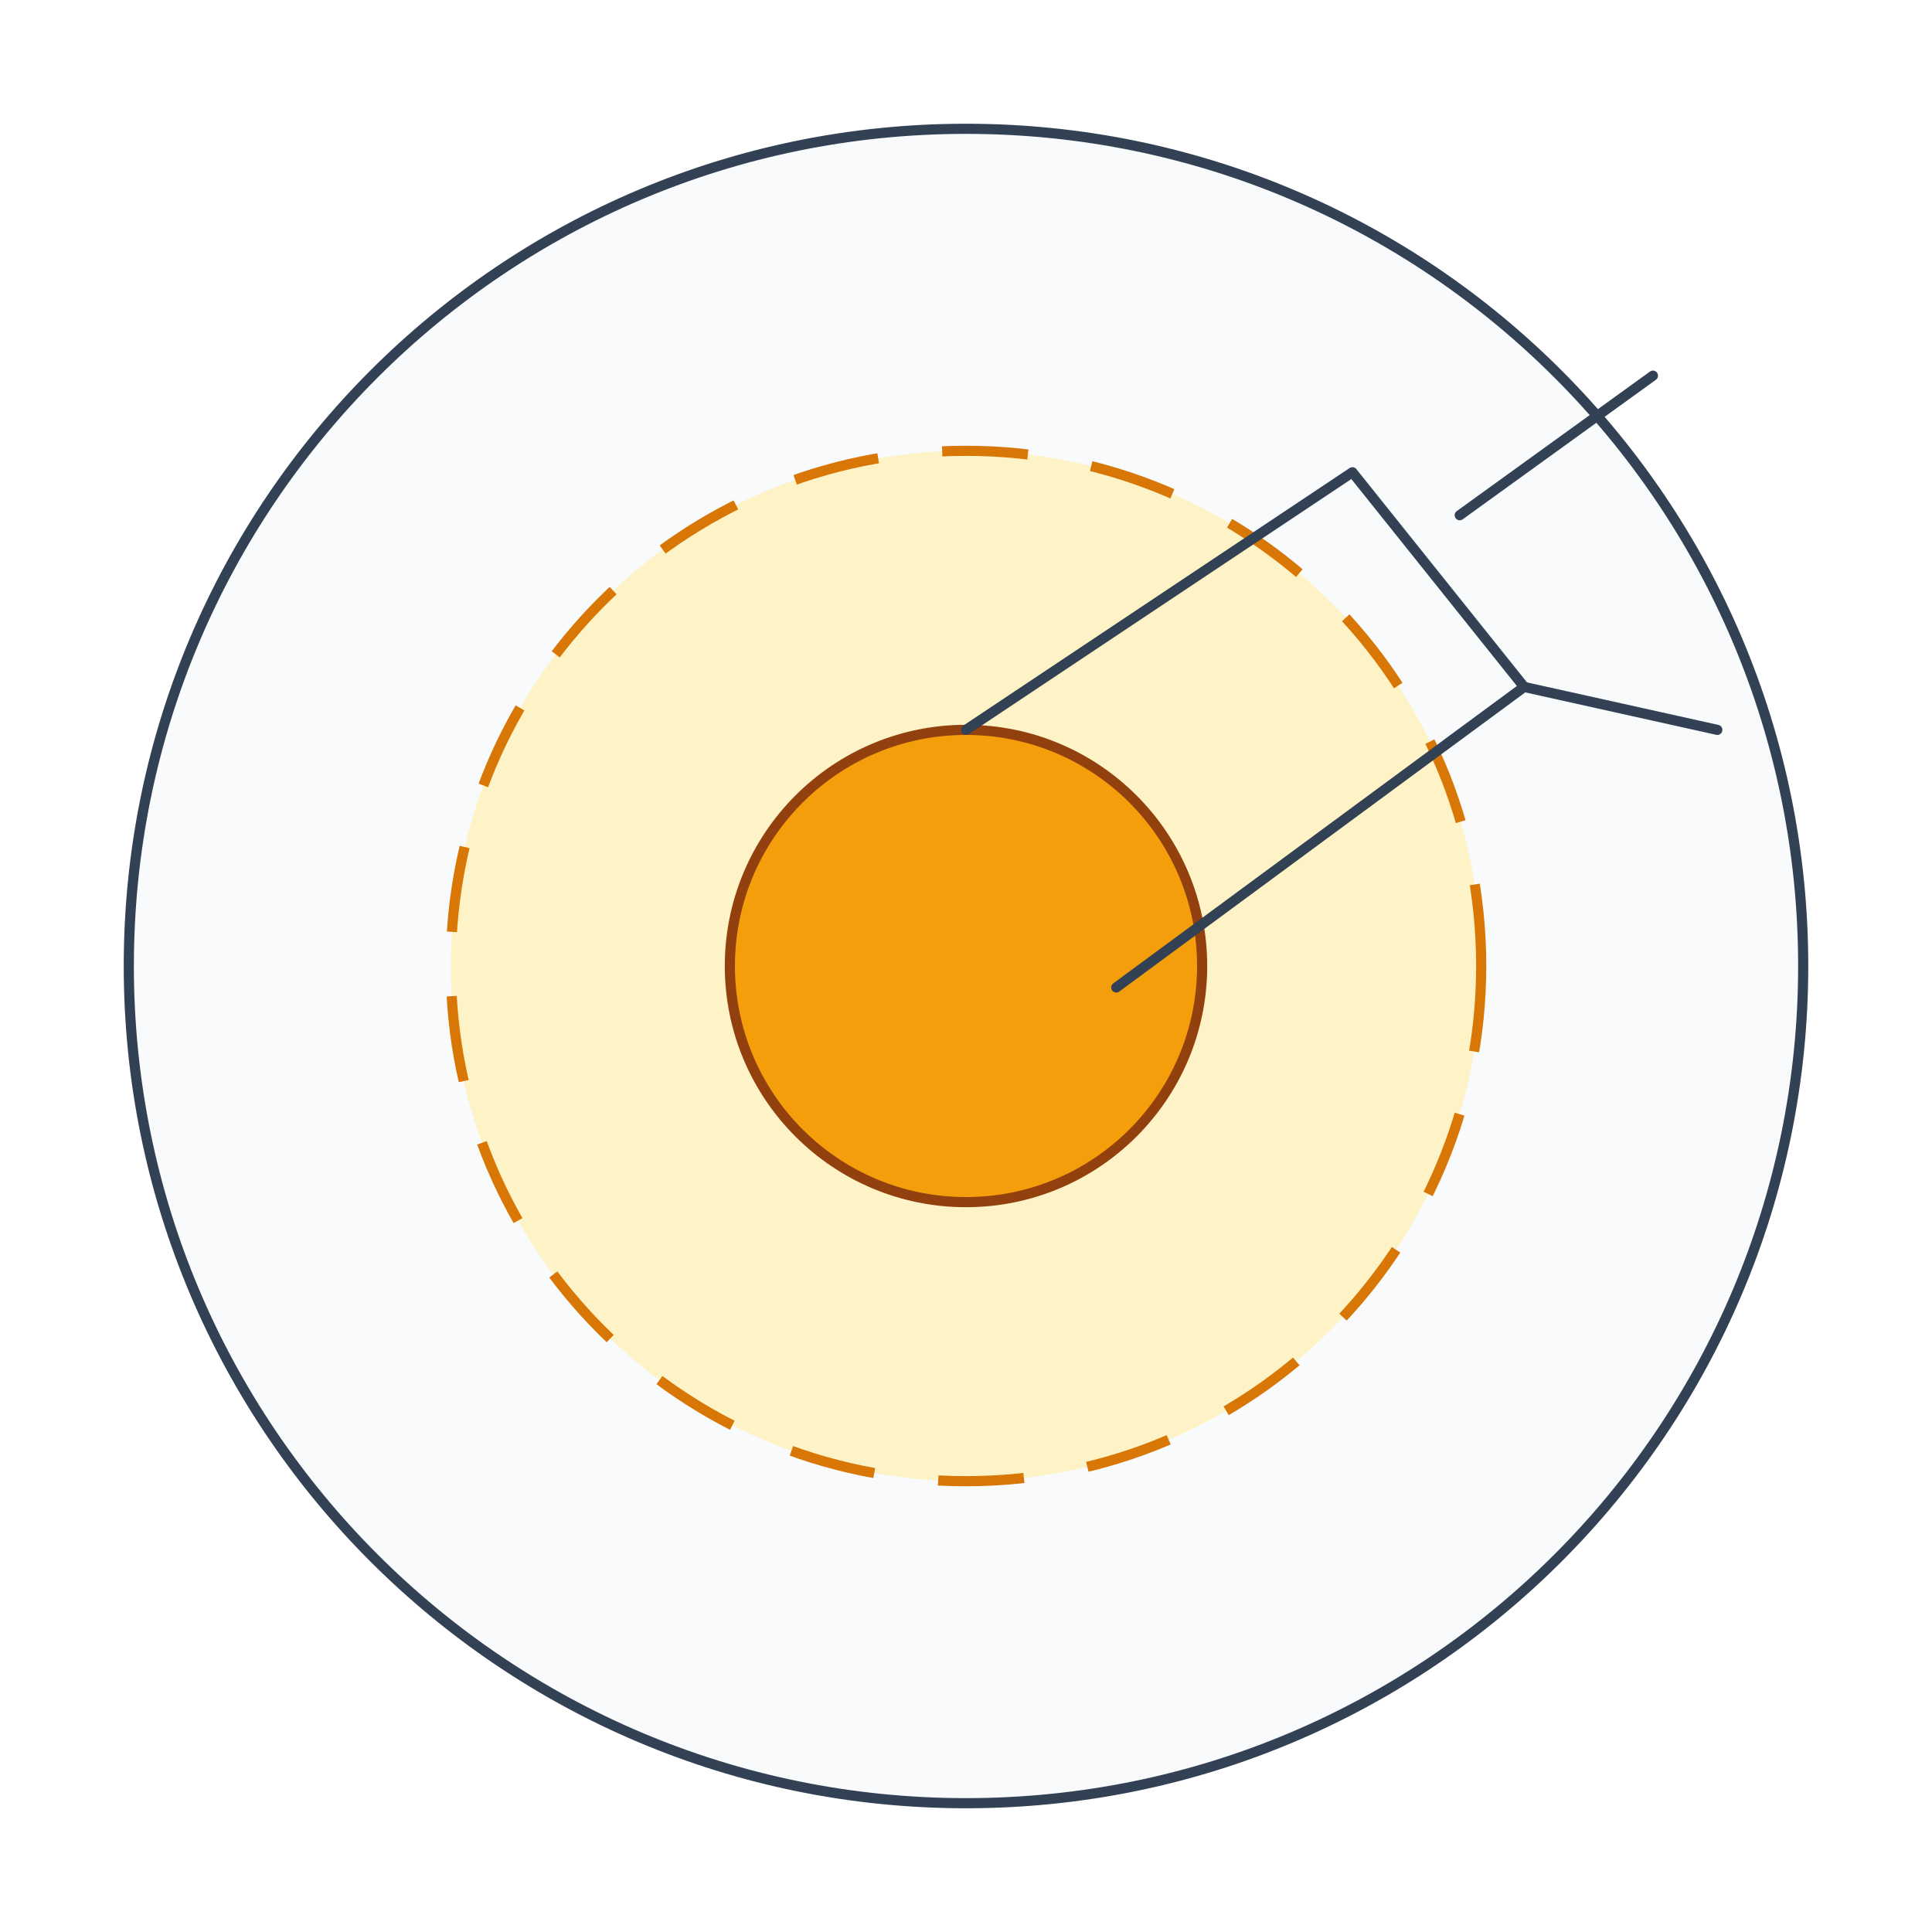
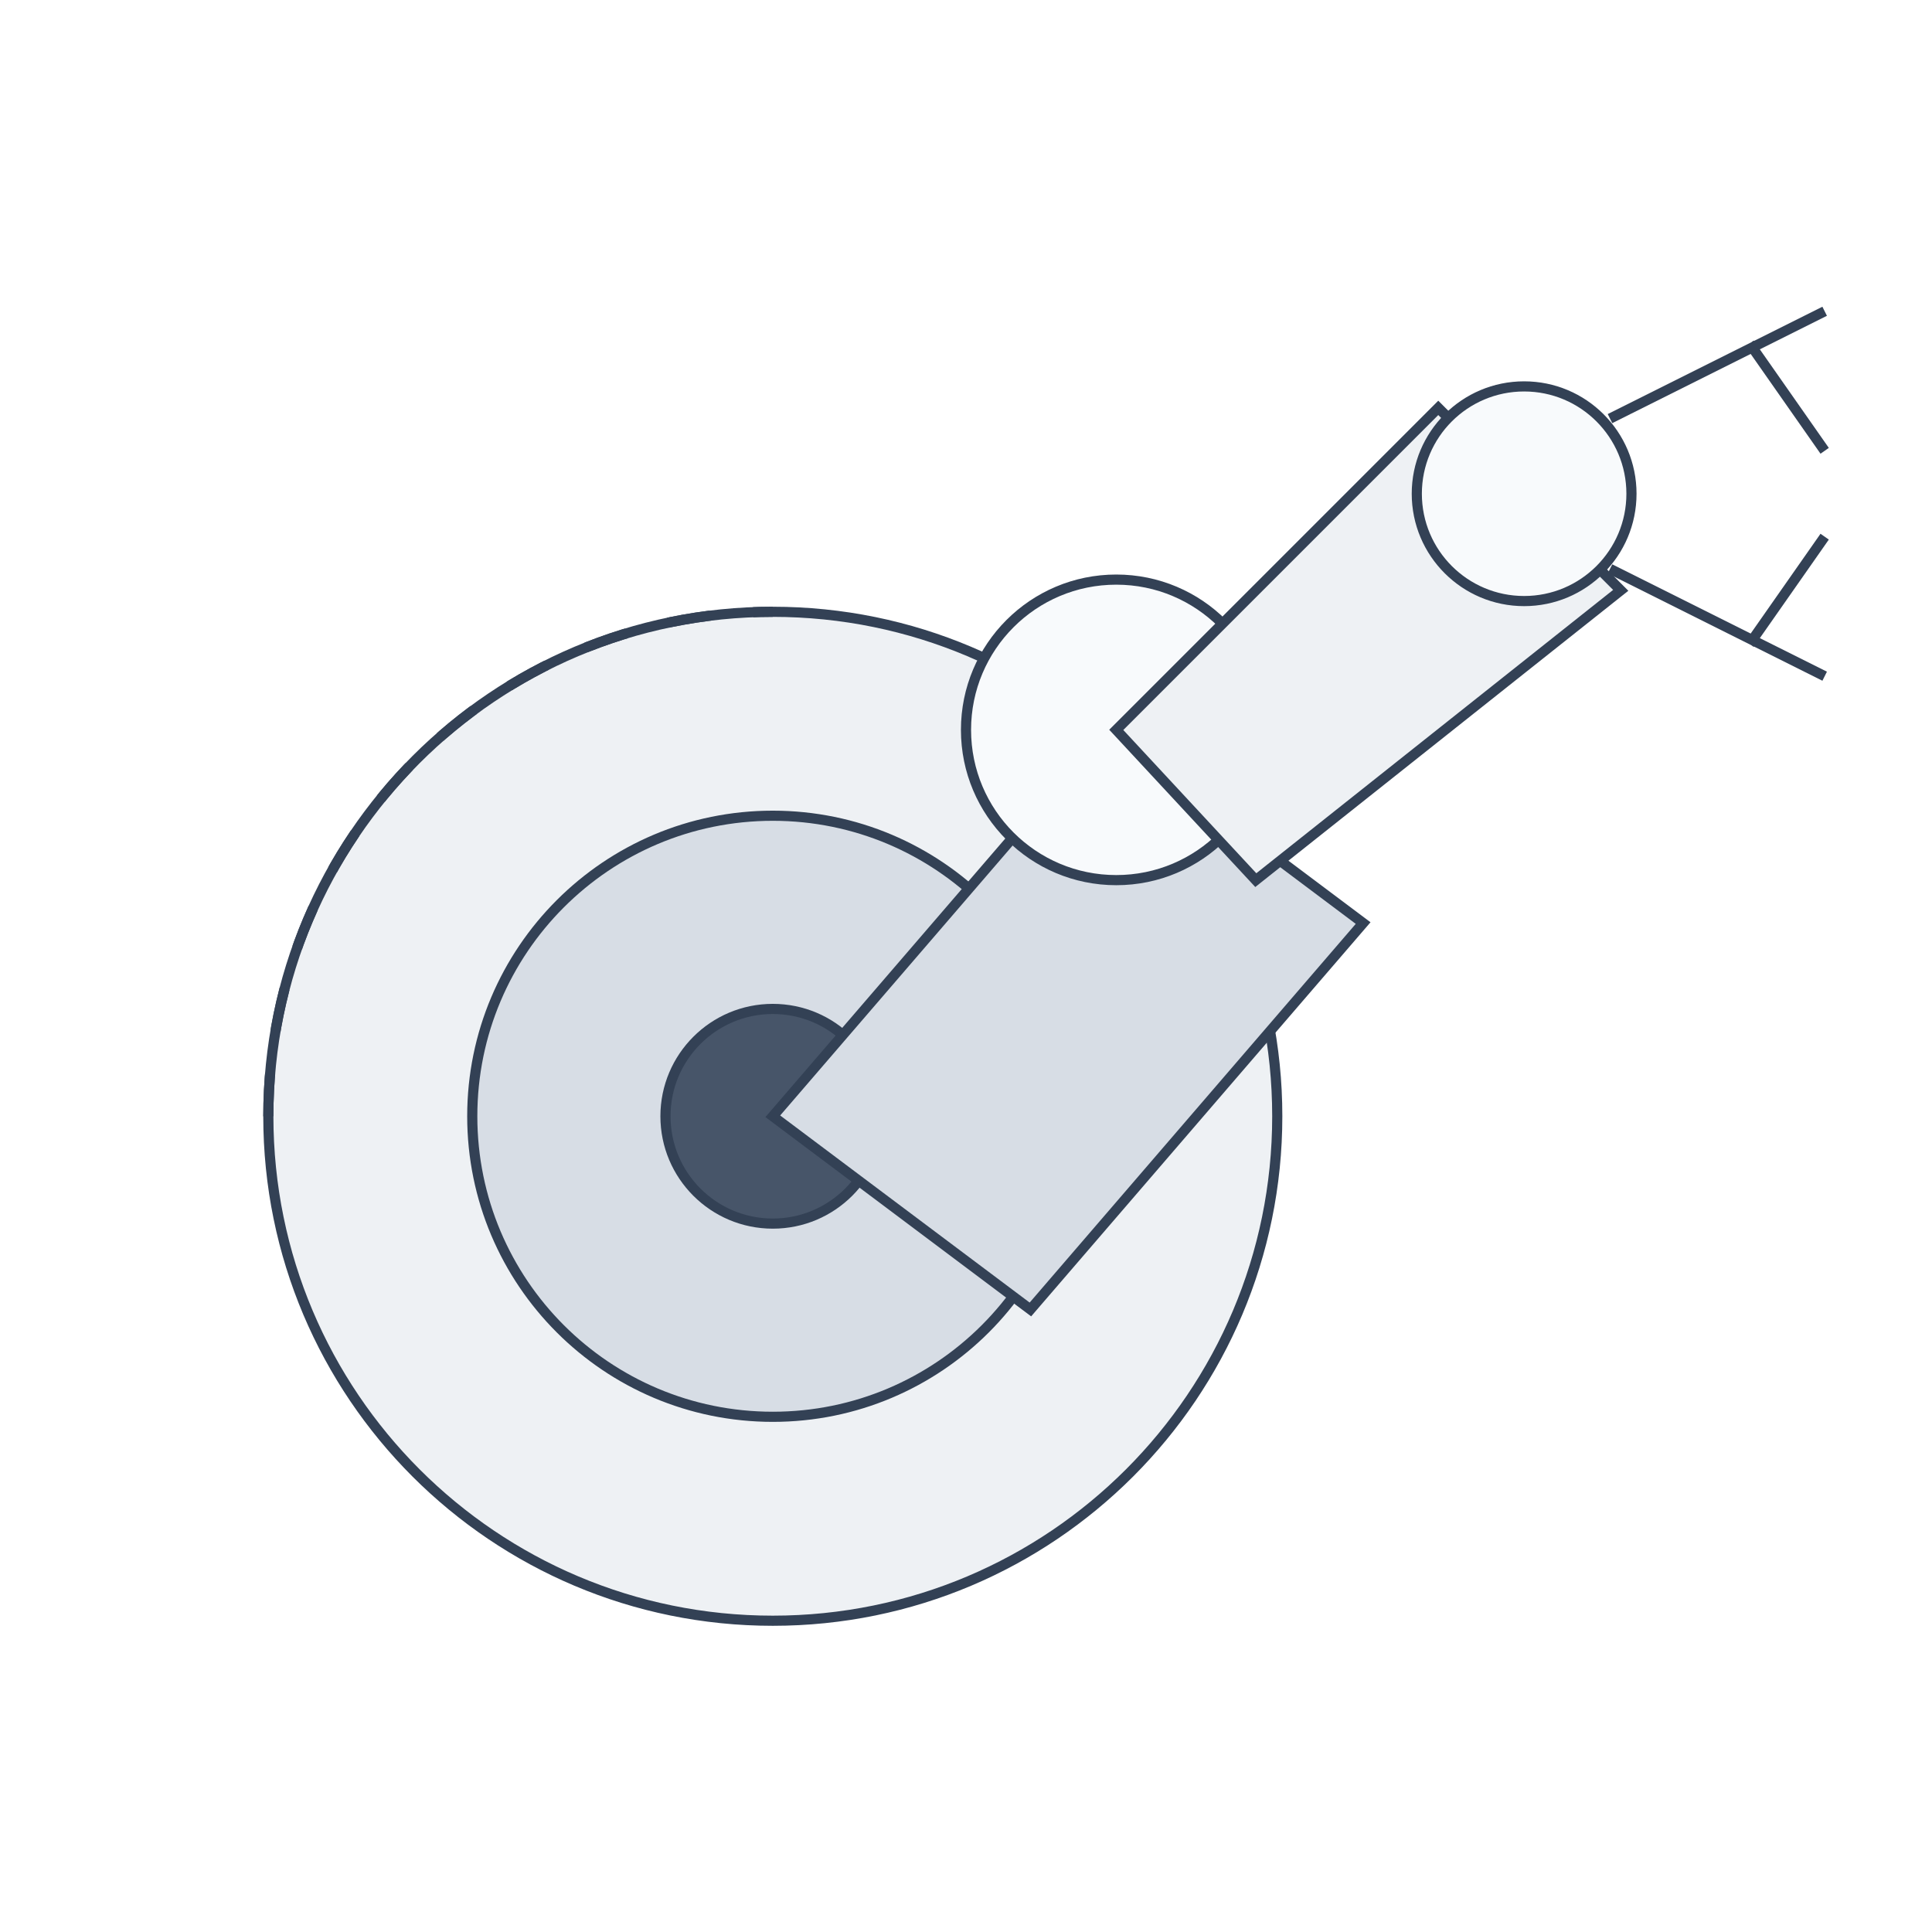
<svg xmlns="http://www.w3.org/2000/svg" viewBox="0 0 180 180" role="img" aria-label="Robô industrial visto de cima">
  <style>[stroke]{stroke-width:.25mm!important;vector-effect:non-scaling-stroke}</style>
-   <circle cx="90" cy="90" r="78" fill="#f8fafc" stroke="#334155" stroke-width="6" />
-   <circle cx="90" cy="90" r="48" fill="#fef3c7" stroke="#d97706" stroke-width="5" stroke-dasharray="8 6" />
-   <circle cx="90" cy="90" r="22" fill="#f59e0b" stroke="#92400e" stroke-width="5" />
-   <path d="M90 68 126 44l16 20-38 28" fill="none" stroke="#334155" stroke-width="13" stroke-linecap="round" stroke-linejoin="round" />
-   <path d="m136 48 18-13m-12 29 18 4" stroke="#334155" stroke-width="6" stroke-linecap="round" />
+   <g stroke="#334155">
+     <circle cx="72" cy="104" r="47" fill="#eef1f4" />
+     <circle cx="72" cy="104" r="28" fill="#d7dde5" />
+     <circle cx="72" cy="104" r="10" fill="#475569" />
+     <path d="M72 104L103 68l24 18-31 36z" fill="#d7dde5" />
+     <circle cx="104" cy="68" r="14" fill="#f8fafc" />
+     <path d="M104 68l30-30 17 17-34 27z" fill="#eef1f4" />
+     <circle cx="142" cy="46" r="10" fill="#f8fafc" />
+     <path d="M150 39l20-10M150 53l20 10M163 32l7 10M163 60l7-10" fill="none" />
+     <path d="M25 104a47 47 0 0 1 47-47" fill="none" stroke-dasharray="4 4" />
+   </g>
</svg>
